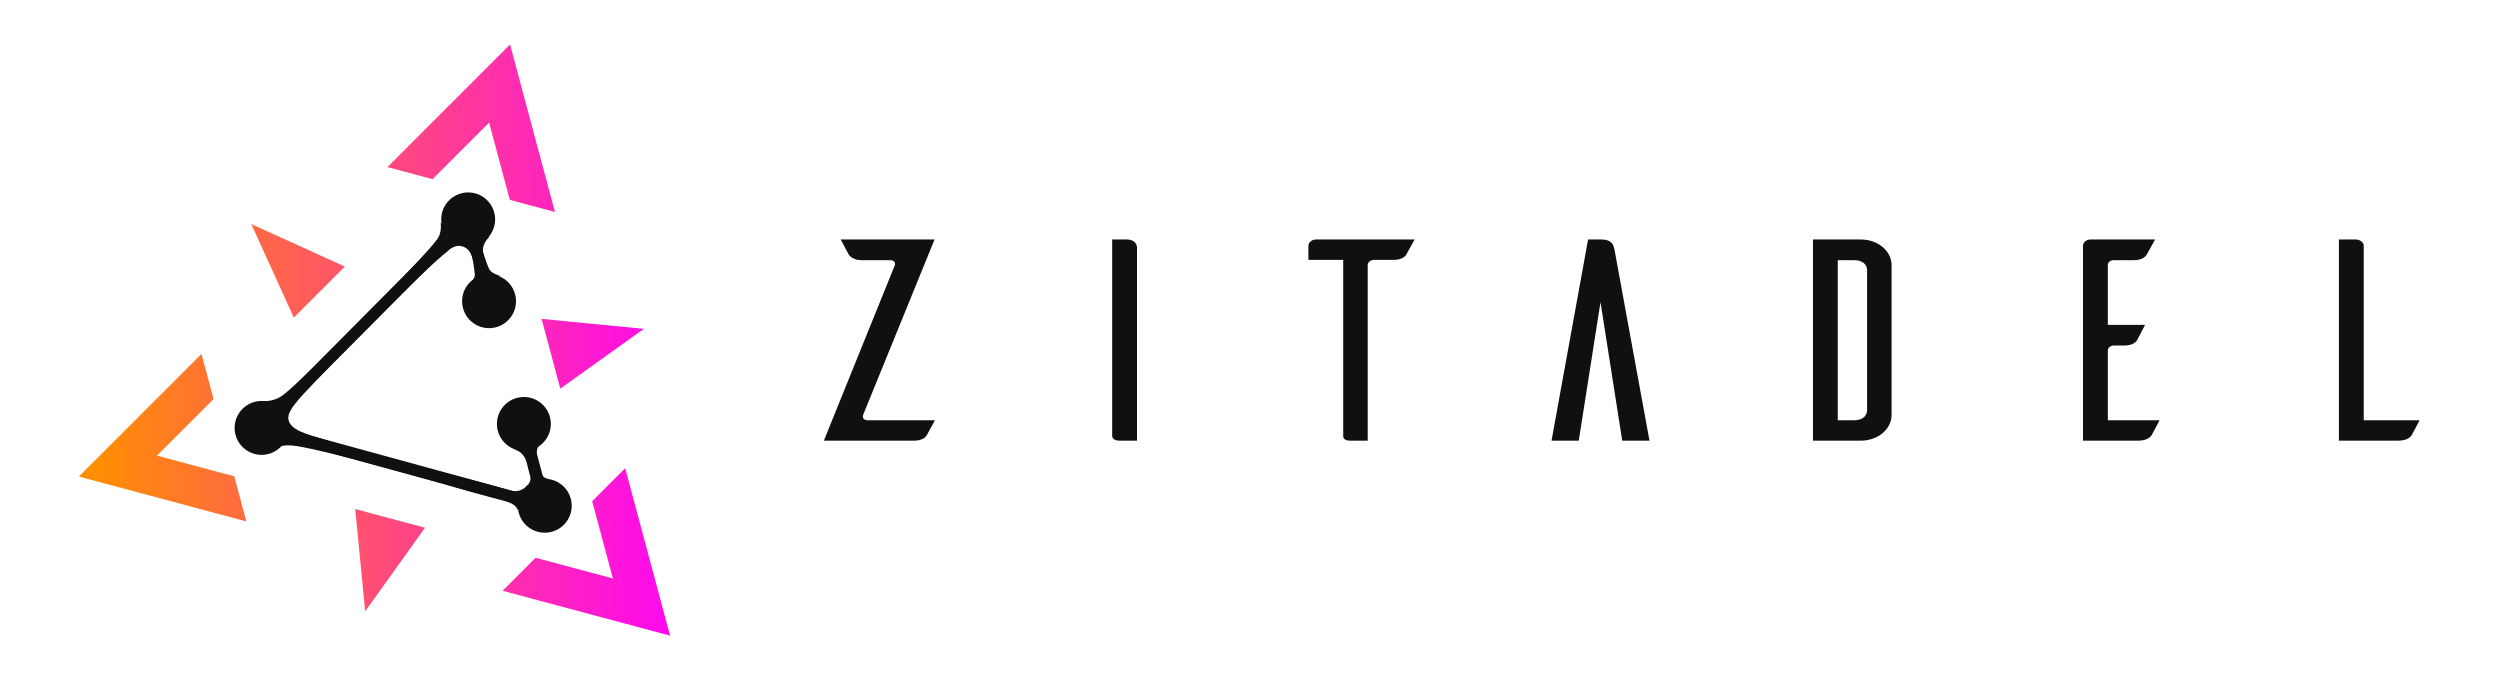
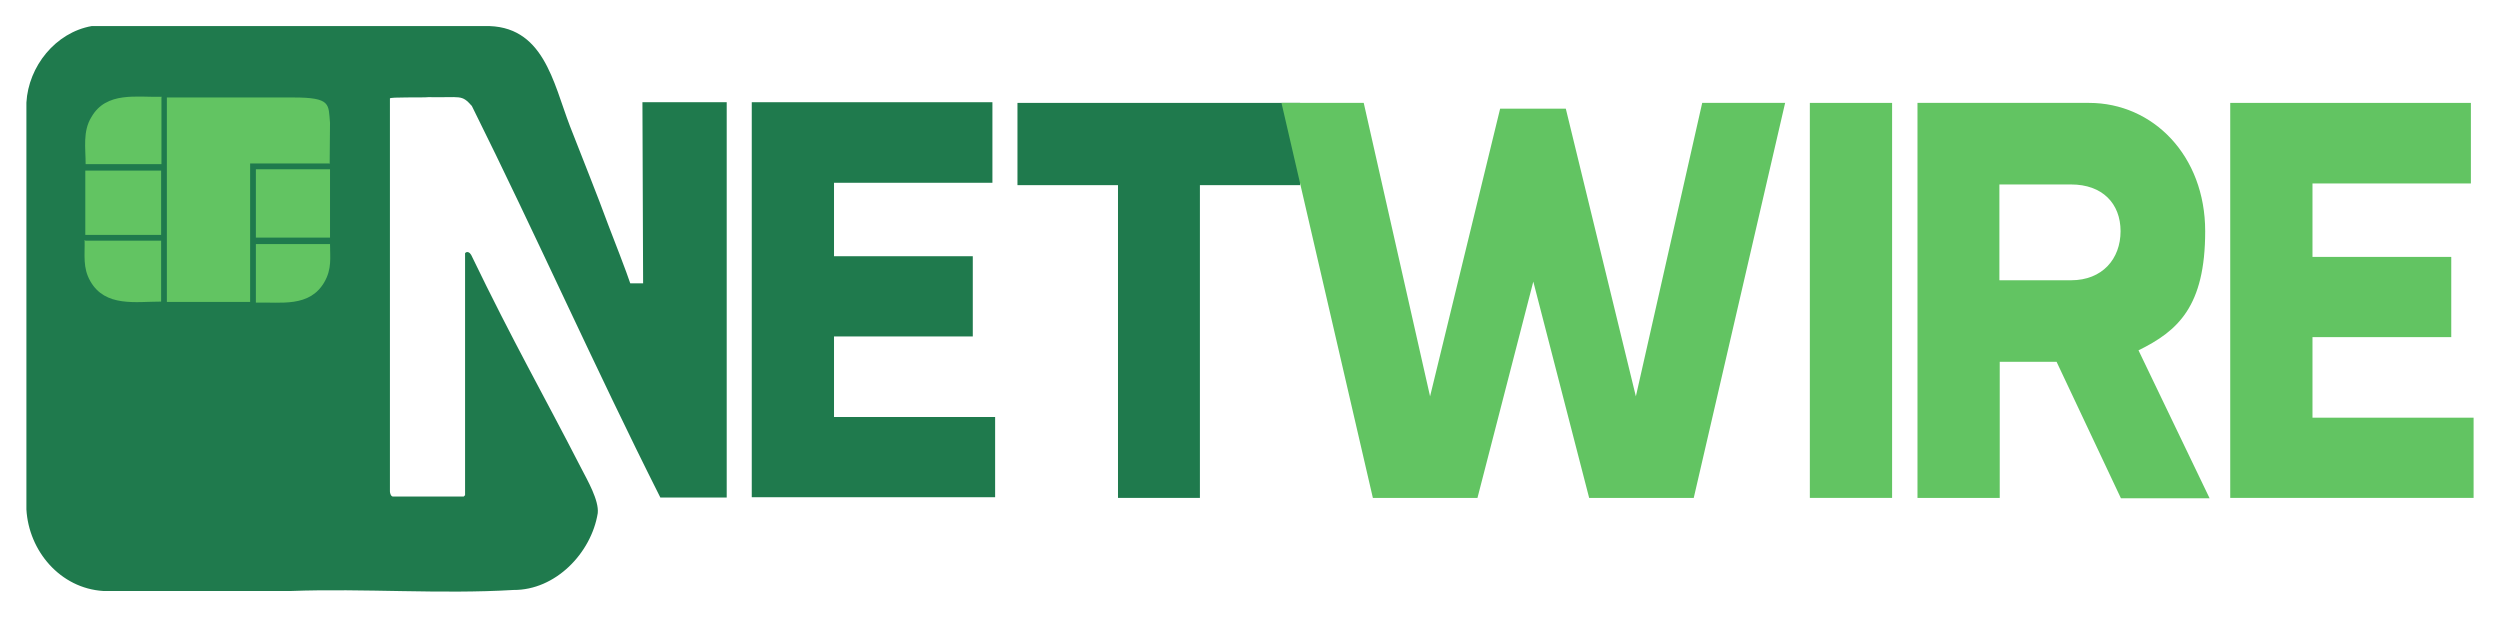
- <svg xmlns="http://www.w3.org/2000/svg" width="100%" height="100%" viewBox="0 0 295 81" version="1.1" xml:space="preserve" style="fill-rule:evenodd;clip-rule:evenodd;strokeLinejoin:round;stroke-miterlimit:2;">
-   <g transform="matrix(1,0,0,1,0,-107)">
-     <g id="zitadel-logo-dark" transform="matrix(1,0,0,1,-20.9181,18.2562)">
-       <rect x="20.918" y="89.57" width="294.943" height="79.632" style="fill:none;" />
-       <g transform="matrix(2.73916,0,0,1.55095,-35271.3,23.6234)">
-         <g transform="matrix(0.160219,-0.0758207,0.0429306,0.282967,12622.8,-105.843)">
-           <path d="M1493.5,1056.38L1493.5,1037L1496.5,1037L1496.5,1061.62L1426.02,1020.38L1496.5,979.392L1496.5,1004L1493.5,1004L1493.5,984.608L1431.98,1020.39L1493.5,1056.38Z" style="fill:rgb(16,16,16);" />
-         </g>
-         <g>
-           <g transform="matrix(-0.0429306,-0.282967,0.160219,-0.0758207,12884.5,137.392)">
-             <path d="M212.517,110L200.392,110L190,92L179.608,110L167.483,110L190,71L212.517,110Z" style="fill:url(#_Linear1);" />
-           </g>
-           <g transform="matrix(0.160219,0.0758207,-0.0429306,0.282967,12878.9,10.8747)">
-             <path d="M212.517,110L200.392,110L190,92L179.608,110L167.483,110L190,71L212.517,110Z" style="fill:url(#_Linear2);" />
-           </g>
-           <g transform="matrix(-0.117289,0.207146,-0.117289,-0.207146,12943.8,65.7)">
-             <path d="M212.517,110L200.392,110L190,92L179.608,110L167.483,110L190,71L212.517,110Z" style="fill:url(#_Linear3);" />
-           </g>
-           <g transform="matrix(-0.160219,-0.0758207,0.0429306,-0.282967,12917.4,132.195)">
-             <path d="M139.622,117L149,142L130.244,142L139.622,117Z" style="fill:url(#_Linear4);" />
-           </g>
-           <g transform="matrix(-0.117289,0.207146,0.117289,0.207146,12897.8,5.87512)">
-             <path d="M139.622,117L149,142L130.244,142L139.622,117Z" style="fill:url(#_Linear5);" />
-           </g>
-           <g transform="matrix(-0.0429306,-0.282967,-0.160219,0.0758207,12936.8,97.6441)">
-             <path d="M139.622,117L149,142L130.244,142L139.622,117Z" style="fill:url(#_Linear6);" />
-           </g>
-         </g>
-         <g transform="matrix(0.160219,-0.0758207,0.0429306,0.282967,12622.6,-105.767)">
-           <circle cx="1496" cy="1004" r="7" style="fill:rgb(16,16,16);" />
-         </g>
-         <g transform="matrix(0.160219,-0.0758207,0.0429306,0.282967,12624.1,-96.4295)">
-           <circle cx="1496" cy="1004" r="7" style="fill:rgb(16,16,16);" />
-         </g>
-         <g transform="matrix(0.160219,-0.0758207,0.0429306,0.282967,12625,-90.2042)">
-           <circle cx="1496" cy="1004" r="7" style="fill:rgb(16,16,16);" />
-         </g>
-         <g transform="matrix(0.160219,-0.0758207,0.0429306,0.282967,12612.8,-96.1272)">
-           <circle cx="1496" cy="1004" r="7" style="fill:rgb(16,16,16);" />
-         </g>
-         <g transform="matrix(0.160219,-0.0758207,0.0429306,0.282967,12621.7,-111.993)">
-           <circle cx="1496" cy="1004" r="7" style="fill:rgb(16,16,16);" />
-         </g>
-         <g transform="matrix(0.160219,-0.0758207,0.0375643,0.247596,12637.2,-10.9628)">
-           <path d="M1499.26,757.787C1499.26,757.787 1497.37,756.489 1497,755.2C1496.71,754.182 1496.57,750.662 1496.54,750C1496.41,747.303 1499.21,745.644 1499.21,745.644L1490.01,745.835C1490.01,745.835 1493.15,745.713 1493.46,750C1493.51,750.661 1493.23,753.476 1493,755.2C1492.91,756.447 1491.2,757.668 1491.2,757.668L1499.26,757.787Z" style="fill:rgb(16,16,16);" />
-         </g>
-         <g transform="matrix(0.160219,-0.0758207,0.0375643,0.247596,12639.5,4.60032)">
-           <path d="M1495,760L1495,744" style="fill:none;" />
-         </g>
-         <g transform="matrix(0.160219,-0.0758207,0.0375643,0.247596,12639.5,4.60032)">
-           <path d="M1498.27,757.077C1498.27,757.077 1496.71,756.46 1496.65,754.8C1496.65,753.658 1496.64,753.281 1496.65,752.016C1496.62,751.334 1496.59,750.608 1496.65,749.949C1496.78,746.836 1498.5,746.156 1498.5,746.156L1491.46,745.931C1491.46,745.931 1493.37,746.719 1493.65,749.83C1493.71,750.489 1493.69,751.528 1493.65,752.209C1493.64,753.331 1493.64,753.413 1493.65,754.518C1493.68,756.334 1492.58,756.827 1492.58,756.827L1498.27,757.077Z" style="fill:rgb(16,16,16);" />
-         </g>
-         <g transform="matrix(0.160219,-0.0758207,0.0375643,0.247596,12627.7,-0.733956)">
-           <path d="M1496.17,759.473L1555.54,720.014" style="fill:none;" />
-         </g>
-         <g transform="matrix(0.160219,-0.0758207,0.0375643,0.247596,12627.7,-0.733956)">
-           <path d="M1500.86,762.056C1500.86,762.056 1499.86,760.4 1503.09,757.456C1504.91,755.797 1507.33,754.151 1509.98,752.255C1514.82,748.79 1520.68,744.94 1526.52,741.049C1531.45,737.766 1536.38,734.479 1540.82,731.68C1544.52,729.349 1547.85,727.296 1550.54,725.8C1551.07,725.506 1551.6,725.329 1552.05,725.029C1554.73,723.257 1556.85,724.968 1556.85,724.968L1552.23,716.282C1552.23,716.282 1551.99,719.454 1550,720.997C1549.57,721.333 1549.15,721.741 1548.67,722.12C1546.2,724.053 1542.99,726.344 1539.39,728.867C1535.06,731.898 1530.13,735.166 1525.19,738.438C1519.35,742.314 1513.52,746.234 1508.49,749.329C1505.74,751.023 1503.28,752.577 1501.13,753.598C1497.99,755.086 1495.28,753.617 1495.28,753.617L1500.86,762.056Z" style="fill:rgb(16,16,16);" />
-         </g>
-         <g transform="matrix(0.160219,-0.0758207,-0.0375643,-0.247596,12684.9,376.33)">
-           <path d="M1496.17,759.473L1555.54,720.014" style="fill:none;" />
-         </g>
-         <g transform="matrix(0.160219,-0.0758207,-0.0375643,-0.247596,12684.9,376.33)">
-           <path d="M1496.1,754.362C1496.1,754.362 1497.2,755.607 1501.13,753.598C1503.25,752.509 1505.74,751.023 1508.49,749.329C1513.52,746.234 1519.35,742.314 1525.19,738.438C1530.13,735.166 1534.94,731.832 1539.27,728.802C1542.87,726.279 1549.36,722.059 1549.81,721.75C1552.75,719.73 1552.18,718.196 1552.18,718.196L1555.28,724.152C1555.28,724.152 1553.77,722.905 1551.37,724.681C1550.93,725.006 1544.52,729.349 1540.82,731.68C1536.38,734.479 1531.45,737.766 1526.52,741.049C1520.68,744.94 1514.82,748.79 1509.98,752.255C1507.33,754.151 1504.89,755.771 1503.09,757.456C1499.47,760.841 1501.26,763.283 1501.26,763.283L1496.1,754.362Z" style="fill:rgb(16,16,16);" />
-         </g>
-         <g transform="matrix(0.156811,0,0,0.230771,12477,-400.567)">
-           <g transform="matrix(94.7456,0,0,94.7456,2811.73,2063)">
-             <path d="M0.449,-0.7L0.177,-0.7C0.185,-0.682 0.197,-0.654 0.2,-0.648C0.205,-0.639 0.216,-0.628 0.239,-0.628L0.32,-0.628C0.332,-0.628 0.336,-0.62 0.334,-0.611L0.128,-0L0.389,-0C0.412,-0 0.422,-0.01 0.427,-0.02L0.45,-0.071L0.255,-0.071C0.245,-0.071 0.239,-0.078 0.242,-0.09L0.449,-0.7Z" style="fill:rgb(16,16,16);fill-rule:nonzero;" />
-           </g>
-           <g transform="matrix(94.7456,0,0,94.7456,2882.79,2063)">
-             <path d="M0.214,-0.7L0.214,-0.015C0.215,-0.01 0.218,-0 0.235,-0L0.286,-0L0.286,-0.672C0.286,-0.684 0.278,-0.7 0.257,-0.7L0.214,-0.7Z" style="fill:rgb(16,16,16);fill-rule:nonzero;" />
-           </g>
-           <g transform="matrix(94.7456,0,0,94.7456,2944.37,2063)">
-             <path d="M0.441,-0.7L0.155,-0.7C0.143,-0.7 0.133,-0.69 0.133,-0.678L0.133,-0.629L0.234,-0.629L0.234,-0.015C0.234,-0.01 0.237,-0 0.254,-0L0.305,-0L0.305,-0.612C0.306,-0.621 0.313,-0.629 0.323,-0.629L0.379,-0.629C0.402,-0.629 0.413,-0.639 0.417,-0.648L0.441,-0.7Z" style="fill:rgb(16,16,16);fill-rule:nonzero;" />
-           </g>
-           <g transform="matrix(94.7456,0,0,94.7456,3010.69,2063)">
-             <path d="M0.422,-0L0.343,-0L0.28,-0.482L0.217,-0L0.138,-0L0.244,-0.7L0.283,-0.7C0.313,-0.7 0.318,-0.681 0.321,-0.662L0.422,-0Z" style="fill:rgb(16,16,16);fill-rule:nonzero;" />
-           </g>
-           <g transform="matrix(94.7456,0,0,94.7456,3077.96,2063)">
-             <path d="M0.186,-0.7L0.186,-0L0.325,-0C0.374,-0 0.413,-0.039 0.414,-0.088L0.414,-0.612C0.413,-0.661 0.374,-0.7 0.325,-0.7L0.186,-0.7ZM0.343,-0.108C0.343,-0.081 0.325,-0.071 0.305,-0.071L0.258,-0.071L0.258,-0.628L0.305,-0.628C0.325,-0.628 0.343,-0.618 0.343,-0.592L0.343,-0.108Z" style="fill:rgb(16,16,16);fill-rule:nonzero;" />
-           </g>
-           <g transform="matrix(94.7456,0,0,94.7456,3149.02,2063)">
-             <path d="M0.291,-0.071L0.291,-0.314C0.291,-0.323 0.299,-0.331 0.308,-0.331L0.338,-0.331C0.361,-0.331 0.371,-0.341 0.376,-0.35C0.379,-0.356 0.391,-0.385 0.399,-0.403L0.291,-0.403L0.291,-0.611C0.291,-0.621 0.298,-0.628 0.308,-0.628L0.366,-0.628C0.389,-0.628 0.4,-0.639 0.404,-0.648L0.428,-0.7L0.241,-0.7C0.229,-0.7 0.22,-0.691 0.219,-0.68L0.219,-0L0.379,-0C0.402,-0 0.413,-0.01 0.418,-0.019C0.421,-0.025 0.433,-0.053 0.441,-0.071L0.291,-0.071Z" style="fill:rgb(16,16,16);fill-rule:nonzero;" />
-           </g>
-           <g transform="matrix(94.7456,0,0,94.7456,3220.08,2063)">
-             <path d="M0.283,-0.071L0.283,-0.678C0.283,-0.69 0.273,-0.699 0.261,-0.7L0.211,-0.7L0.211,-0L0.383,-0C0.406,-0 0.417,-0.01 0.422,-0.019C0.425,-0.025 0.437,-0.053 0.445,-0.071L0.283,-0.071Z" style="fill:rgb(16,16,16);fill-rule:nonzero;" />
-           </g>
-         </g>
-       </g>
-     </g>
+ <svg xmlns="http://www.w3.org/2000/svg" id="Layer_1" version="1.1" viewBox="0 0 738.6 182.5">
+   <defs>
+     <style>
+       .st0 {
+         fill: #62c462;
+       }
+ 
+       .st1 {
+         fill: #1f7a4d;
+       }
+     </style>
+   </defs>
+   <path class="st1" d="M189.8,30.2h24.9v116.8h-19.6c-19.2-38.1-36.7-77.5-55.7-115.7-3.1-3.5-3.2-2.4-12.8-2.6-1.6.2-11.6-.1-11.4.4v116.1c0,.5.3,1.5.9,1.5h20.9l.4-.4v-71.5h0c.6-.7,1.4-.2,1.8.5,12.6,26.1,21.1,40.8,32.5,63,1.8,3.5,5.3,9.5,4.9,13.3-1.9,11.8-12.5,22.8-24.9,22.7-21.6,1.3-44.1-.5-65.7.3H30.5c-12.7-.8-22-11.8-22.7-24.1V30.3c.6-10.7,8.6-20.7,19.3-22.6h115.9c17.6-.5,20.4,16.6,25.4,29.6,3.8,9.8,7.8,19.6,11.4,29.4.9,2.3,5.7,14.7,6.4,17h3.8" />
+   <g>
+     <path class="st0" d="M97.5,48.3h-23.6v40.9h-24.6V28.8c11.5,0,26.2,0,37.4,0s10.3,2,10.8,7.5c0,3.5-.1,8.1-.1,11.9h.1Z" />
+     <path class="st0" d="M97.5,50v20.2h-21.9v-20.2s21.9,0,21.9,0Z" />
+     <path class="st0" d="M25.2,50.4h22.4v19h-22.4v-19Z" />
+     <path class="st0" d="M47.7,28.8v19.7h-22.4c0-4.7-.9-9.7,1.7-13.9,4.4-7.7,13.4-5.8,20.9-6h-.1Z" />
+     <path class="st0" d="M25.2,71.1h22.4v18c-7.5,0-16.5,1.7-20.9-6-2.3-4-1.6-7.7-1.7-12.2h.1Z" />
+     <path class="st0" d="M97.5,71.9c0,4.3.6,7.5-1.7,11.5-4.4,7.5-12.8,5.8-20.2,6v-17.3h21.9,0Z" />
  </g>
-   <defs>
-     <linearGradient id="_Linear1" x1="0" y1="0" x2="1" y2="0" gradientUnits="userSpaceOnUse" gradientTransform="matrix(-41.5984,155.247,-155.247,-41.5984,201.516,76.8392)">
-       <stop offset="0" style="stop-color:rgb(255,143,0);stop-opacity:1" />
-       <stop offset="1" style="stop-color:rgb(254,0,255);stop-opacity:1" />
-     </linearGradient>
-     <linearGradient id="_Linear2" x1="0" y1="0" x2="1" y2="0" gradientUnits="userSpaceOnUse" gradientTransform="matrix(155.247,-41.5984,41.5984,155.247,110.08,195.509)">
-       <stop offset="0" style="stop-color:rgb(255,143,0);stop-opacity:1" />
-       <stop offset="1" style="stop-color:rgb(254,0,255);stop-opacity:1" />
-     </linearGradient>
-     <linearGradient id="_Linear3" x1="0" y1="0" x2="1" y2="0" gradientUnits="userSpaceOnUse" gradientTransform="matrix(-113.649,-113.649,113.649,-113.649,258.31,215.618)">
-       <stop offset="0" style="stop-color:rgb(255,143,0);stop-opacity:1" />
-       <stop offset="1" style="stop-color:rgb(254,0,255);stop-opacity:1" />
-     </linearGradient>
-     <linearGradient id="_Linear4" x1="0" y1="0" x2="1" y2="0" gradientUnits="userSpaceOnUse" gradientTransform="matrix(-155.247,41.5984,-41.5984,-155.247,220.914,144.546)">
-       <stop offset="0" style="stop-color:rgb(255,143,0);stop-opacity:1" />
-       <stop offset="1" style="stop-color:rgb(254,0,255);stop-opacity:1" />
-     </linearGradient>
-     <linearGradient id="_Linear5" x1="0" y1="0" x2="1" y2="0" gradientUnits="userSpaceOnUse" gradientTransform="matrix(-113.649,113.649,113.649,113.649,206.837,124.661)">
-       <stop offset="0" style="stop-color:rgb(255,143,0);stop-opacity:1" />
-       <stop offset="1" style="stop-color:rgb(254,0,255);stop-opacity:1" />
-     </linearGradient>
-     <linearGradient id="_Linear6" x1="0" y1="0" x2="1" y2="0" gradientUnits="userSpaceOnUse" gradientTransform="matrix(-41.5984,-155.247,-155.247,41.5984,152.054,262.8)">
-       <stop offset="0" style="stop-color:rgb(255,143,0);stop-opacity:1" />
-       <stop offset="1" style="stop-color:rgb(254,0,255);stop-opacity:1" />
-     </linearGradient>
-   </defs>
+   <path class="st1" d="M222.1,30.2h71.1v23.8h-46.8v21.7h41v23.7h-41v23.8h47.6v23.7h-71.9V30.2Z" />
+   <path class="st1" d="M300.6,30.4h83.5v24.3h-29.6v92.4h-24.2V54.7h-29.7v-24.3Z" />
+   <path class="st0" d="M402.9,30.4l19.6,86.7,20.7-85h19.4l20.7,85,19.6-86.7h24.5l-27,116.7h-30.9l-16.5-63.9-16.5,63.9h-30.9l-27-116.7h24.5Z" />
+   <path class="st0" d="M559,147.1h-24.3V30.4h24.3v116.7Z" />
+   <path class="st0" d="M566.5,147.1V30.4h50.7c18.9,0,34.3,15.6,34.3,37.9s-8.1,29.5-19.7,35.2l21,43.7h-26.2l-19-40.3h-16.8v40.2h-24.2ZM590.7,82.8h21.2c9.2,0,14.6-6.3,14.6-14.5s-5.4-13.8-14.6-13.8h-21.2v28.4Z" />
+   <path class="st0" d="M658.9,30.4h71.1v23.8h-46.8v21.7h41v23.7h-41v23.8h47.6v23.7h-71.9V30.4Z" />
</svg>
